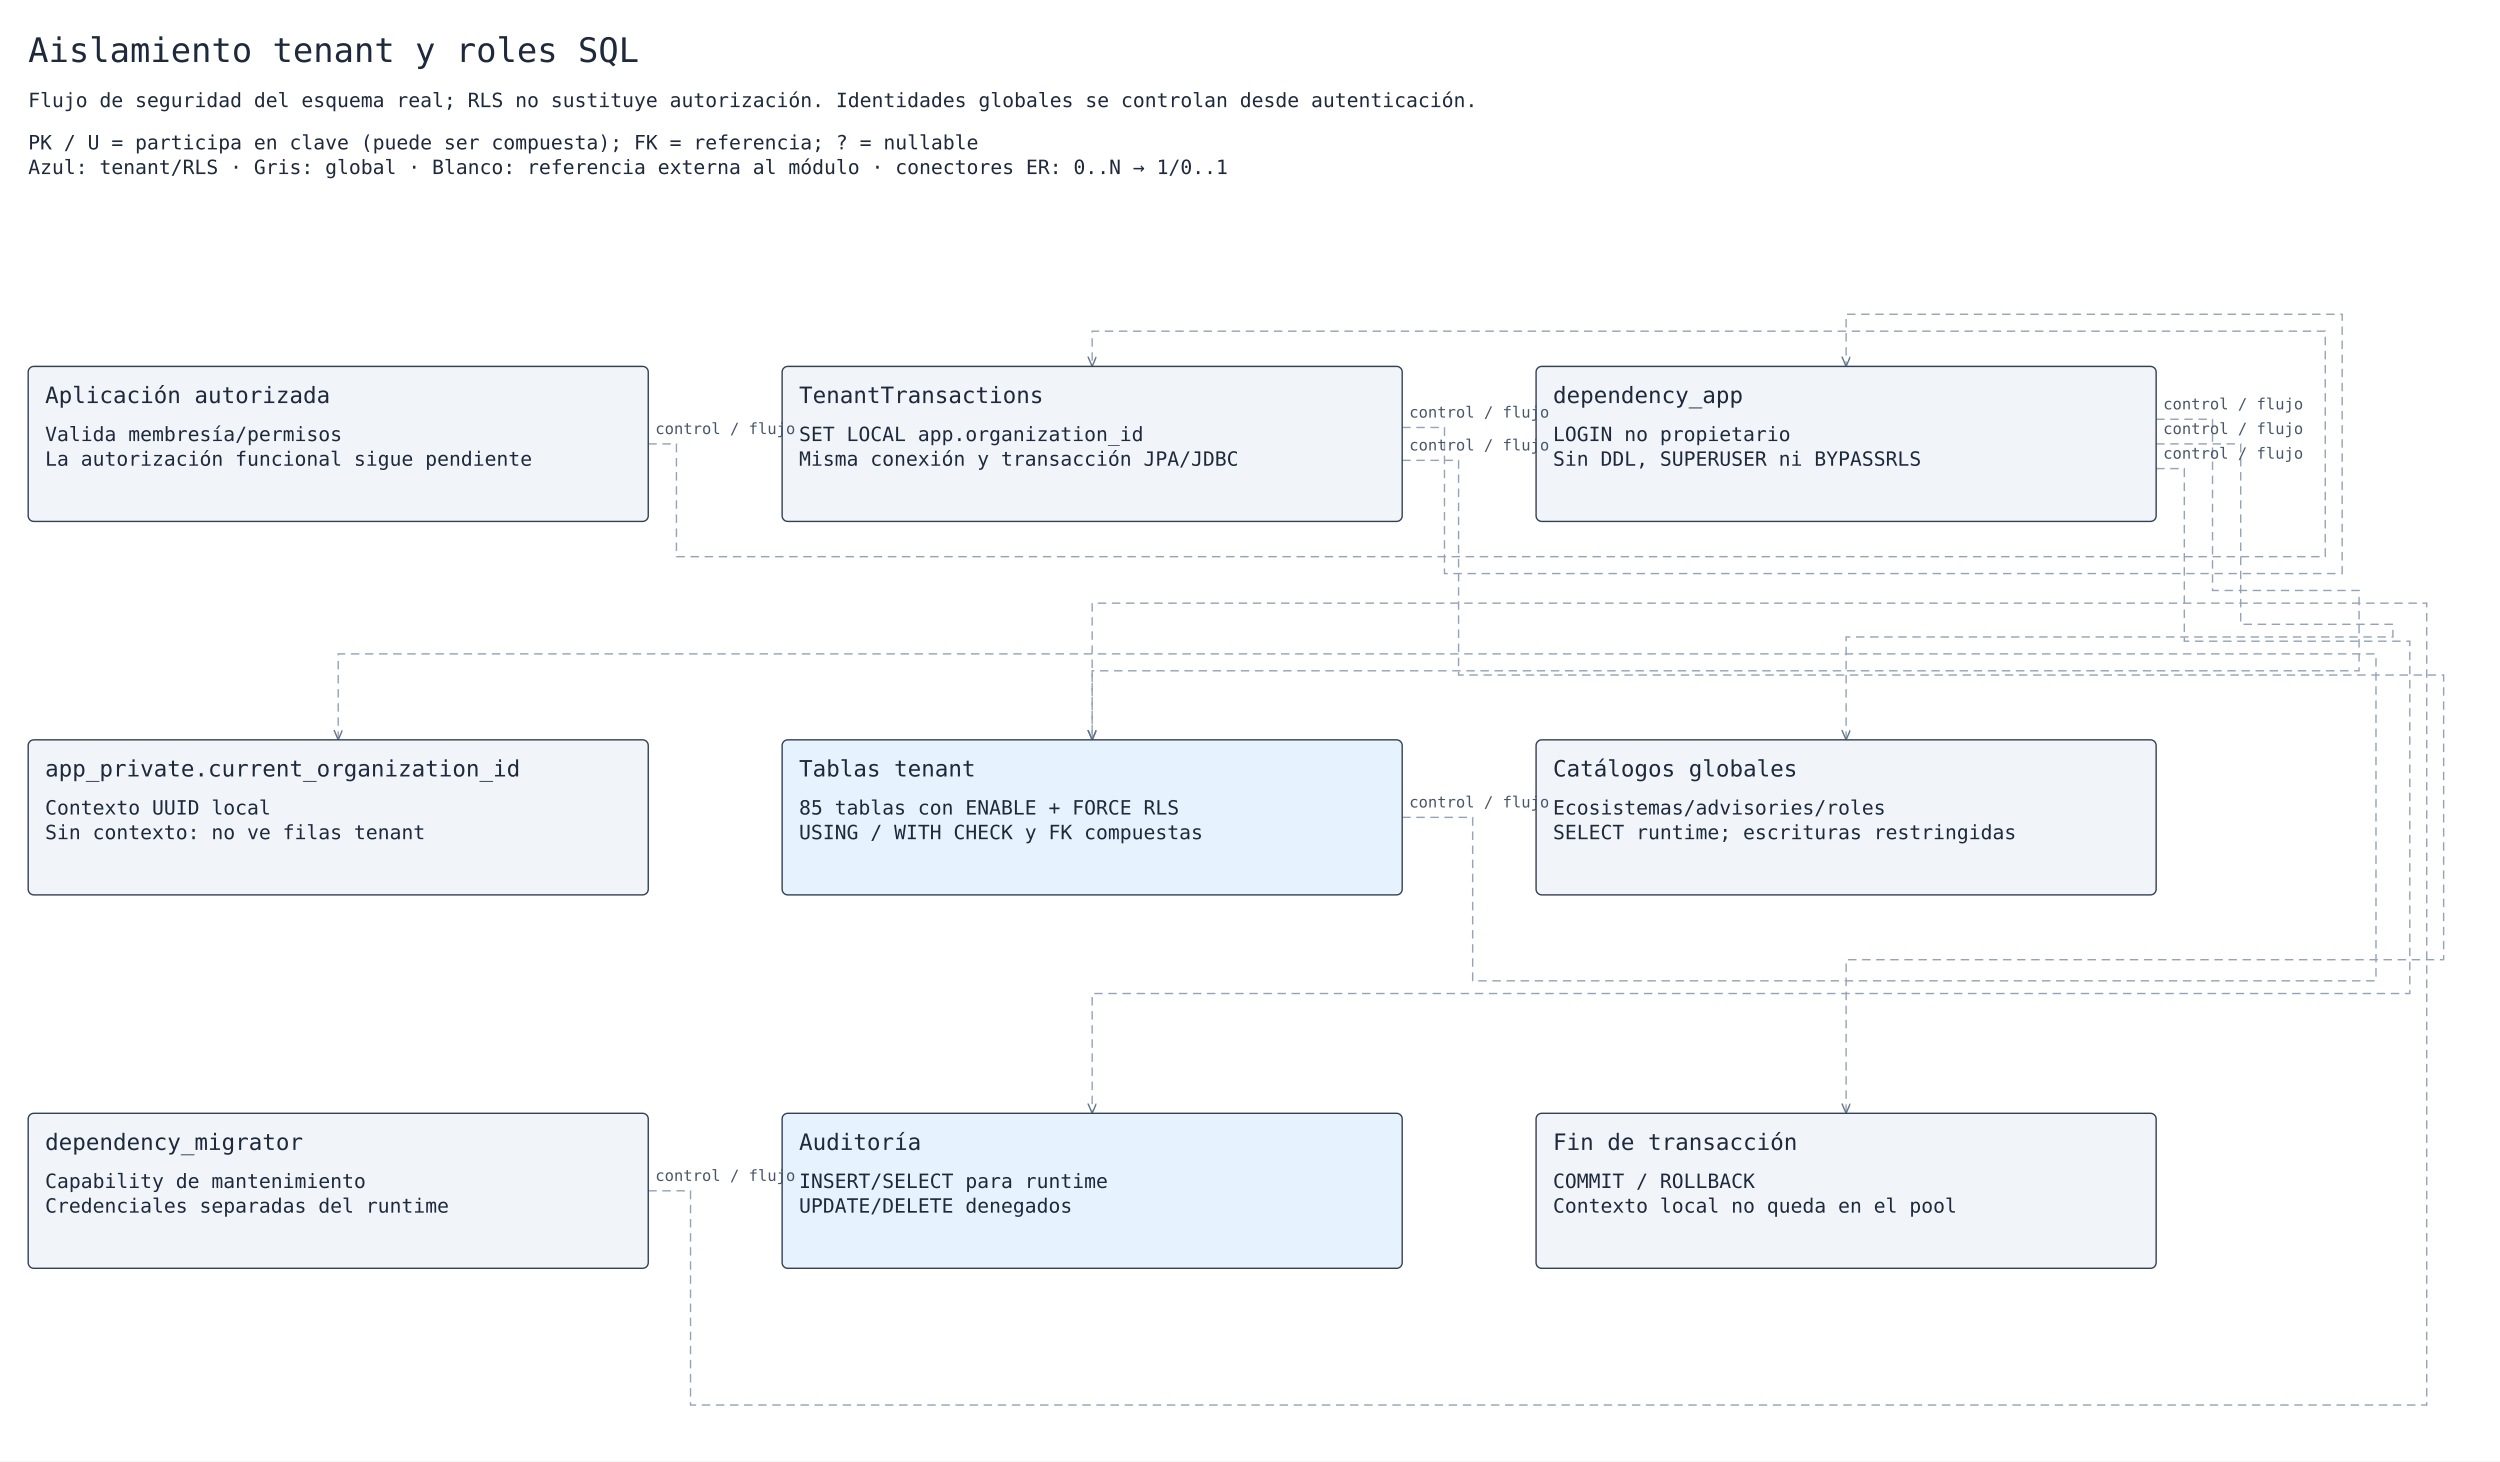
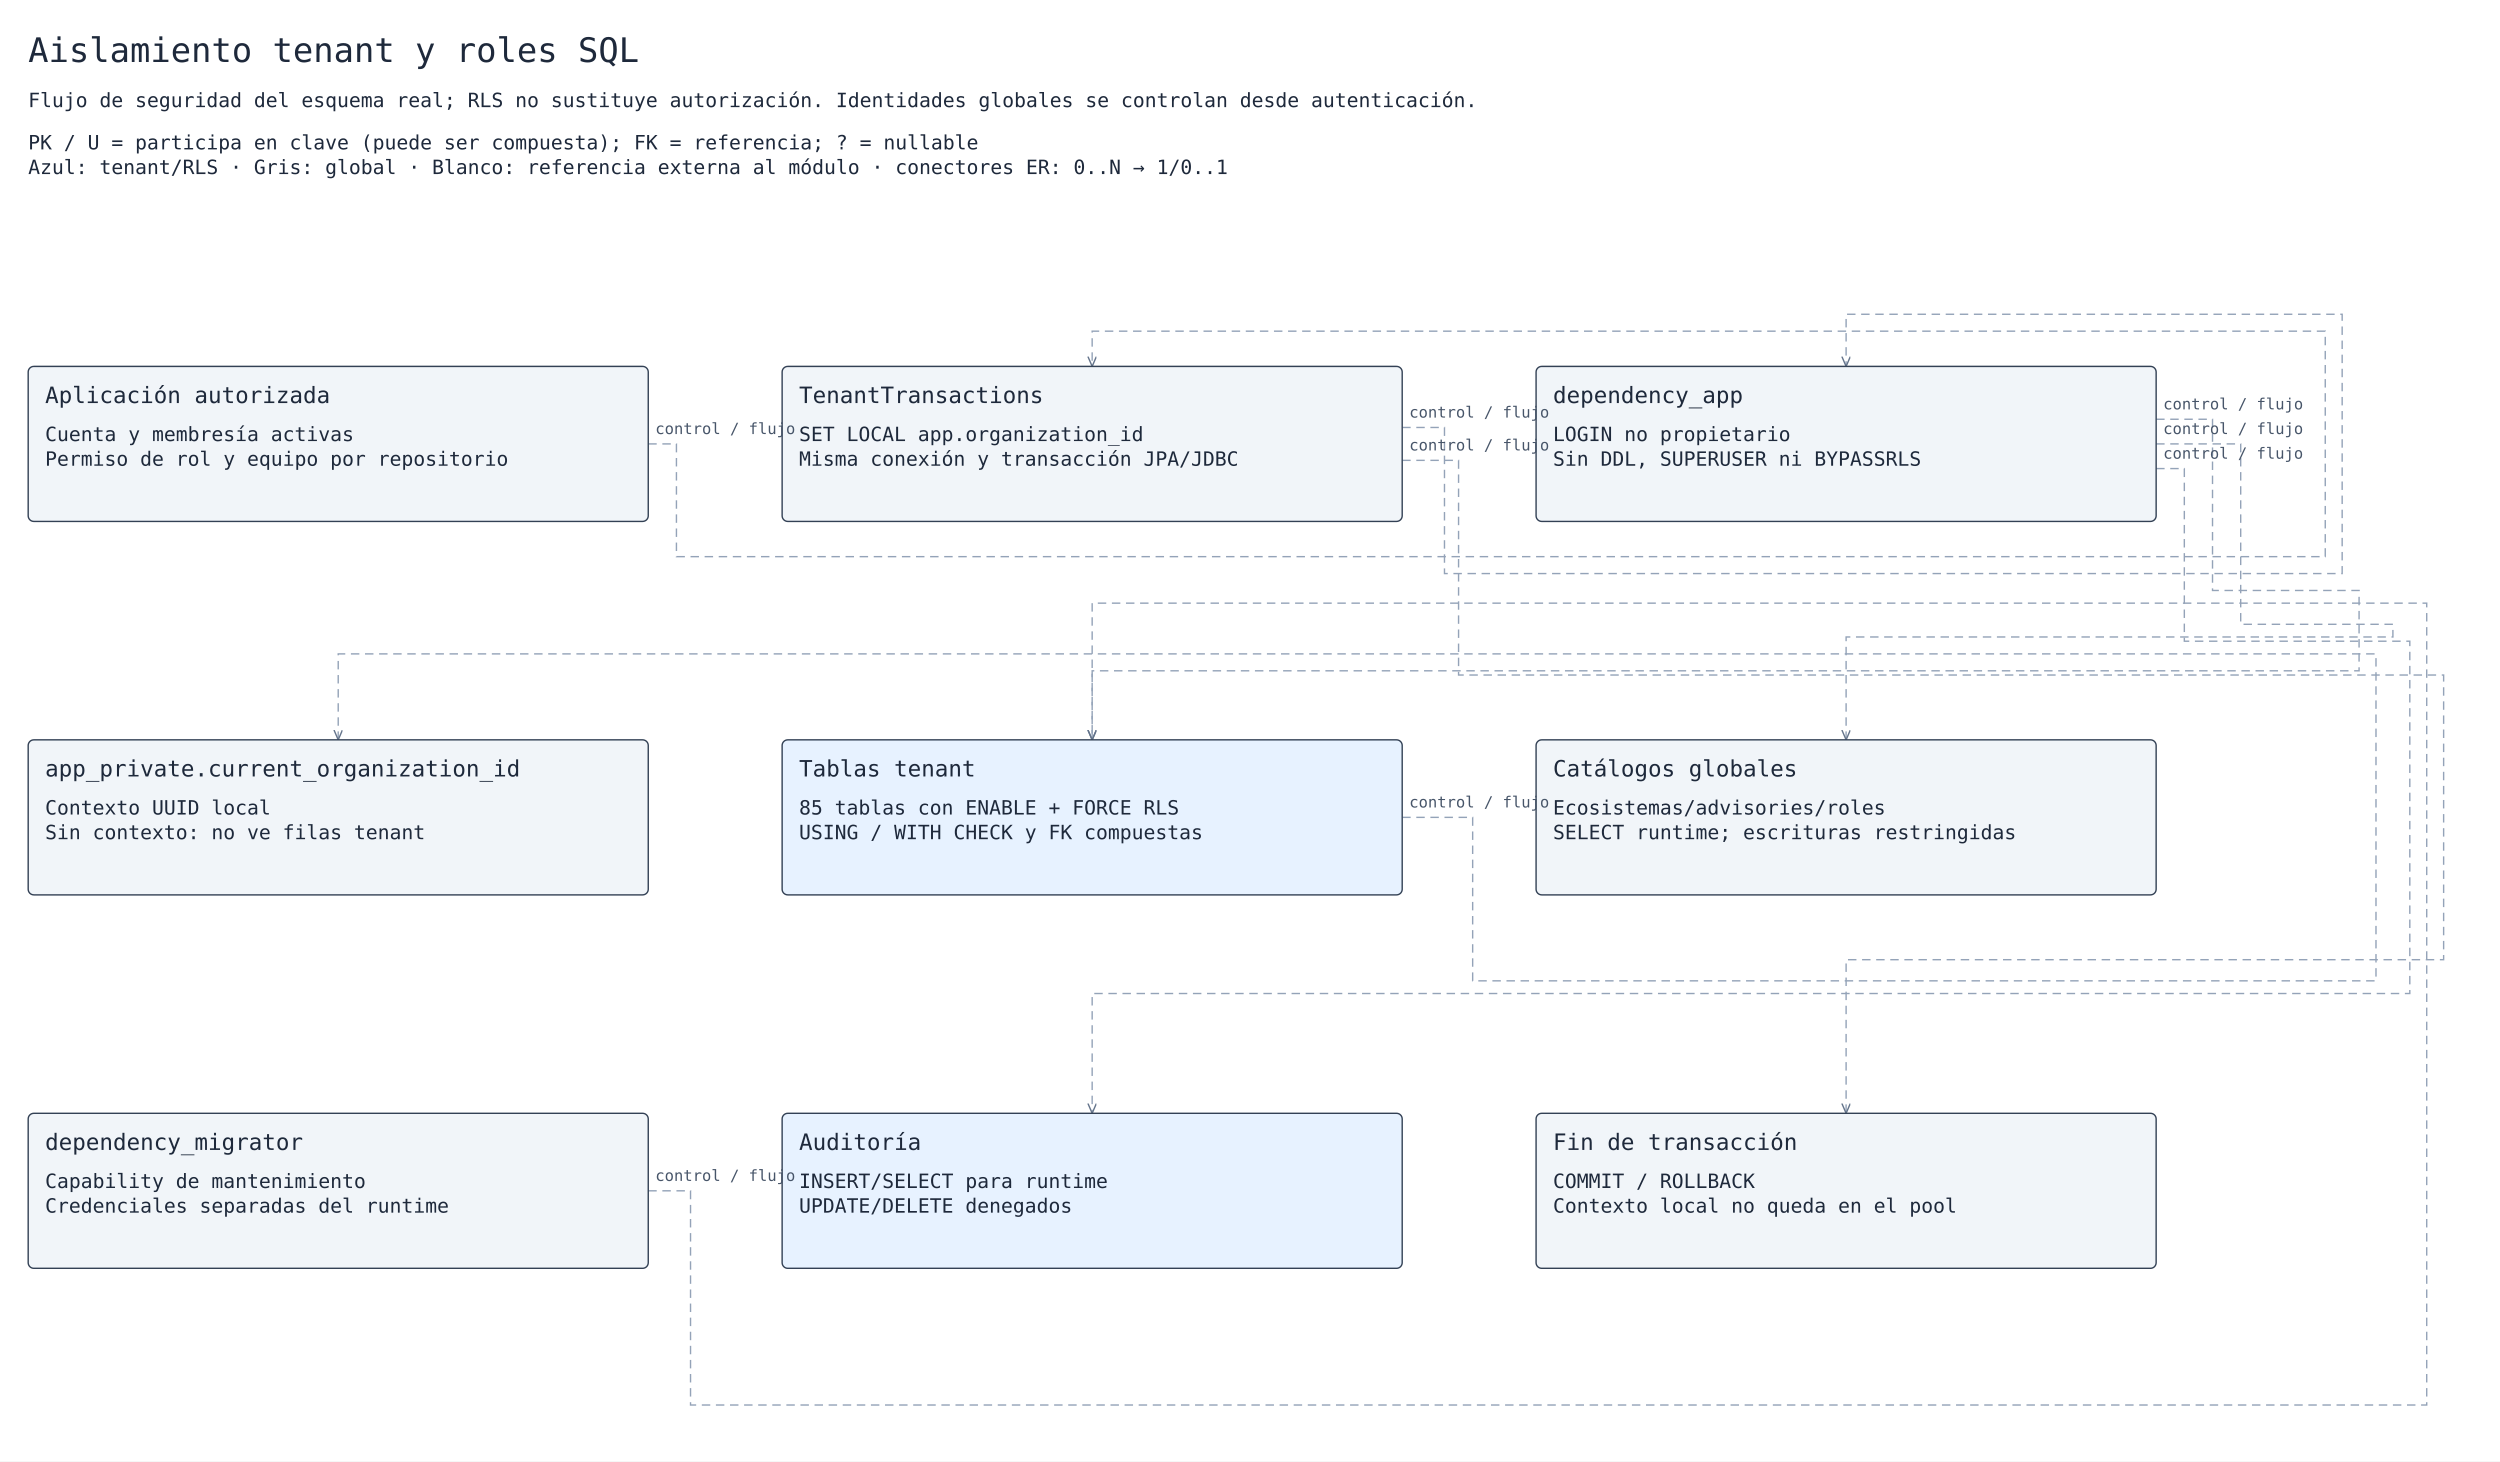
<svg xmlns="http://www.w3.org/2000/svg" width="1774" height="1037" viewBox="-20 -20 1774 1037">
  <rect x="-20" y="-20" width="100%" height="100%" fill="white" />
  <defs>
    <marker id="arrow" markerWidth="8" markerHeight="8" refX="7" refY="3" orient="auto">
      <path d="M0,0 L7,3 L0,6" fill="none" stroke="#64748b" />
    </marker>
  </defs>
  <polyline points="440,295.0 460,295.0 460,375.0 1630,375.0 1630,215.0 755.0,215.0 755.0,240.0" fill="none" stroke="#94a3b8" stroke-width="1" marker-end="url(#arrow)" stroke-dasharray="6 4" />
  <polyline points="975,283.333 1005,283.333 1005,387.0 1642,387.0 1642,203.0 1290.0,203.0 1290.0,240.0" fill="none" stroke="#94a3b8" stroke-width="1" marker-end="url(#arrow)" stroke-dasharray="6 4" />
  <polyline points="1510,277.5 1550,277.5 1550,399.0 1654,399.0 1654,456.0 755.0,456.0 755.0,505.0" fill="none" stroke="#94a3b8" stroke-width="1" marker-end="url(#arrow)" stroke-dasharray="6 4" />
  <polyline points="975,560.0 1025,560.0 1025,676.0 1666,676.0 1666,444.0 220.0,444.0 220.0,505.0" fill="none" stroke="#94a3b8" stroke-width="1" marker-end="url(#arrow)" stroke-dasharray="6 4" />
  <polyline points="1510,295.0 1570,295.0 1570,423.0 1678,423.0 1678,432.0 1290.0,432.0 1290.0,505.0" fill="none" stroke="#94a3b8" stroke-width="1" marker-end="url(#arrow)" stroke-dasharray="6 4" />
  <polyline points="1510,312.5 1530,312.5 1530,435.0 1690,435.0 1690,685.0 755.0,685.0 755.0,770.0" fill="none" stroke="#94a3b8" stroke-width="1" marker-end="url(#arrow)" stroke-dasharray="6 4" />
  <polyline points="440,825.0 470,825.0 470,977.0 1702,977.0 1702,408.0 755.0,408.0 755.0,505.0" fill="none" stroke="#94a3b8" stroke-width="1" marker-end="url(#arrow)" stroke-dasharray="6 4" />
  <polyline points="975,306.667 1015,306.667 1015,459.0 1714,459.0 1714,661.0 1290.0,661.0 1290.0,770.0" fill="none" stroke="#94a3b8" stroke-width="1" marker-end="url(#arrow)" stroke-dasharray="6 4" />
  <text x="0" y="24.0" font-family="monospace" font-size="24" fill="#1e293b">Aislamiento tenant y roles SQL</text>
  <text x="0" y="56.0" font-family="monospace" font-size="14" fill="#1e293b">Flujo de seguridad del esquema real; RLS no sustituye autorización. Identidades globales se controlan desde autenticación.</text>
  <text x="0" y="86.0" font-family="monospace" font-size="14" fill="#1e293b">PK / U = participa en clave (puede ser compuesta); FK = referencia; ? = nullable</text>
  <text x="0" y="103.5" font-family="monospace" font-size="14" fill="#1e293b">Azul: tenant/RLS · Gris: global · Blanco: referencia externa al módulo · conectores ER: 0..N → 1/0..1</text>
  <rect x="0" y="240" width="440" height="110" rx="4" fill="#f1f5f9" stroke="#334155" />
  <text x="12" y="266.0" font-family="monospace" font-size="16" fill="#1e293b">Aplicación autorizada</text>
-   <text x="12" y="293.0" font-family="monospace" font-size="14" fill="#1e293b">Valida membresía/permisos</text>
-   <text x="12" y="310.5" font-family="monospace" font-size="14" fill="#1e293b">La autorización funcional sigue pendiente</text>
+   <text x="12" y="293.0" font-family="monospace" font-size="14" fill="#1e293b">Cuenta y membresía activas</text>
+   <text x="12" y="310.5" font-family="monospace" font-size="14" fill="#1e293b">Permiso de rol y equipo por repositorio</text>
  <rect x="535" y="240" width="440" height="110" rx="4" fill="#f1f5f9" stroke="#334155" />
  <text x="547" y="266.0" font-family="monospace" font-size="16" fill="#1e293b">TenantTransactions</text>
  <text x="547" y="293.0" font-family="monospace" font-size="14" fill="#1e293b">SET LOCAL app.organization_id</text>
  <text x="547" y="310.5" font-family="monospace" font-size="14" fill="#1e293b">Misma conexión y transacción JPA/JDBC</text>
  <rect x="1070" y="240" width="440" height="110" rx="4" fill="#f1f5f9" stroke="#334155" />
  <text x="1082" y="266.0" font-family="monospace" font-size="16" fill="#1e293b">dependency_app</text>
  <text x="1082" y="293.0" font-family="monospace" font-size="14" fill="#1e293b">LOGIN no propietario</text>
  <text x="1082" y="310.5" font-family="monospace" font-size="14" fill="#1e293b">Sin DDL, SUPERUSER ni BYPASSRLS</text>
  <rect x="0" y="505" width="440" height="110" rx="4" fill="#f1f5f9" stroke="#334155" />
  <text x="12" y="531.0" font-family="monospace" font-size="16" fill="#1e293b">app_private.current_organization_id</text>
  <text x="12" y="558.0" font-family="monospace" font-size="14" fill="#1e293b">Contexto UUID local</text>
  <text x="12" y="575.5" font-family="monospace" font-size="14" fill="#1e293b">Sin contexto: no ve filas tenant</text>
  <rect x="535" y="505" width="440" height="110" rx="4" fill="#e7f2ff" stroke="#334155" />
  <text x="547" y="531.0" font-family="monospace" font-size="16" fill="#1e293b">Tablas tenant</text>
  <text x="547" y="558.0" font-family="monospace" font-size="14" fill="#1e293b">85 tablas con ENABLE + FORCE RLS</text>
  <text x="547" y="575.5" font-family="monospace" font-size="14" fill="#1e293b">USING / WITH CHECK y FK compuestas</text>
  <rect x="1070" y="505" width="440" height="110" rx="4" fill="#f1f5f9" stroke="#334155" />
  <text x="1082" y="531.0" font-family="monospace" font-size="16" fill="#1e293b">Catálogos globales</text>
  <text x="1082" y="558.0" font-family="monospace" font-size="14" fill="#1e293b">Ecosistemas/advisories/roles</text>
  <text x="1082" y="575.5" font-family="monospace" font-size="14" fill="#1e293b">SELECT runtime; escrituras restringidas</text>
  <rect x="0" y="770" width="440" height="110" rx="4" fill="#f1f5f9" stroke="#334155" />
  <text x="12" y="796.0" font-family="monospace" font-size="16" fill="#1e293b">dependency_migrator</text>
  <text x="12" y="823.0" font-family="monospace" font-size="14" fill="#1e293b">Capability de mantenimiento</text>
  <text x="12" y="840.5" font-family="monospace" font-size="14" fill="#1e293b">Credenciales separadas del runtime</text>
  <rect x="535" y="770" width="440" height="110" rx="4" fill="#e7f2ff" stroke="#334155" />
  <text x="547" y="796.0" font-family="monospace" font-size="16" fill="#1e293b">Auditoría</text>
  <text x="547" y="823.0" font-family="monospace" font-size="14" fill="#1e293b">INSERT/SELECT para runtime</text>
  <text x="547" y="840.5" font-family="monospace" font-size="14" fill="#1e293b">UPDATE/DELETE denegados</text>
  <rect x="1070" y="770" width="440" height="110" rx="4" fill="#f1f5f9" stroke="#334155" />
  <text x="1082" y="796.0" font-family="monospace" font-size="16" fill="#1e293b">Fin de transacción</text>
  <text x="1082" y="823.0" font-family="monospace" font-size="14" fill="#1e293b">COMMIT / ROLLBACK</text>
  <text x="1082" y="840.5" font-family="monospace" font-size="14" fill="#1e293b">Contexto local no queda en el pool</text>
  <text x="445" y="288.0" font-family="monospace" font-size="11" fill="#475569">control / flujo</text>
  <text x="980" y="276.333" font-family="monospace" font-size="11" fill="#475569">control / flujo</text>
  <text x="1515" y="270.5" font-family="monospace" font-size="11" fill="#475569">control / flujo</text>
  <text x="980" y="553.0" font-family="monospace" font-size="11" fill="#475569">control / flujo</text>
  <text x="1515" y="288.0" font-family="monospace" font-size="11" fill="#475569">control / flujo</text>
  <text x="1515" y="305.5" font-family="monospace" font-size="11" fill="#475569">control / flujo</text>
  <text x="445" y="818.0" font-family="monospace" font-size="11" fill="#475569">control / flujo</text>
  <text x="980" y="299.667" font-family="monospace" font-size="11" fill="#475569">control / flujo</text>
</svg>
